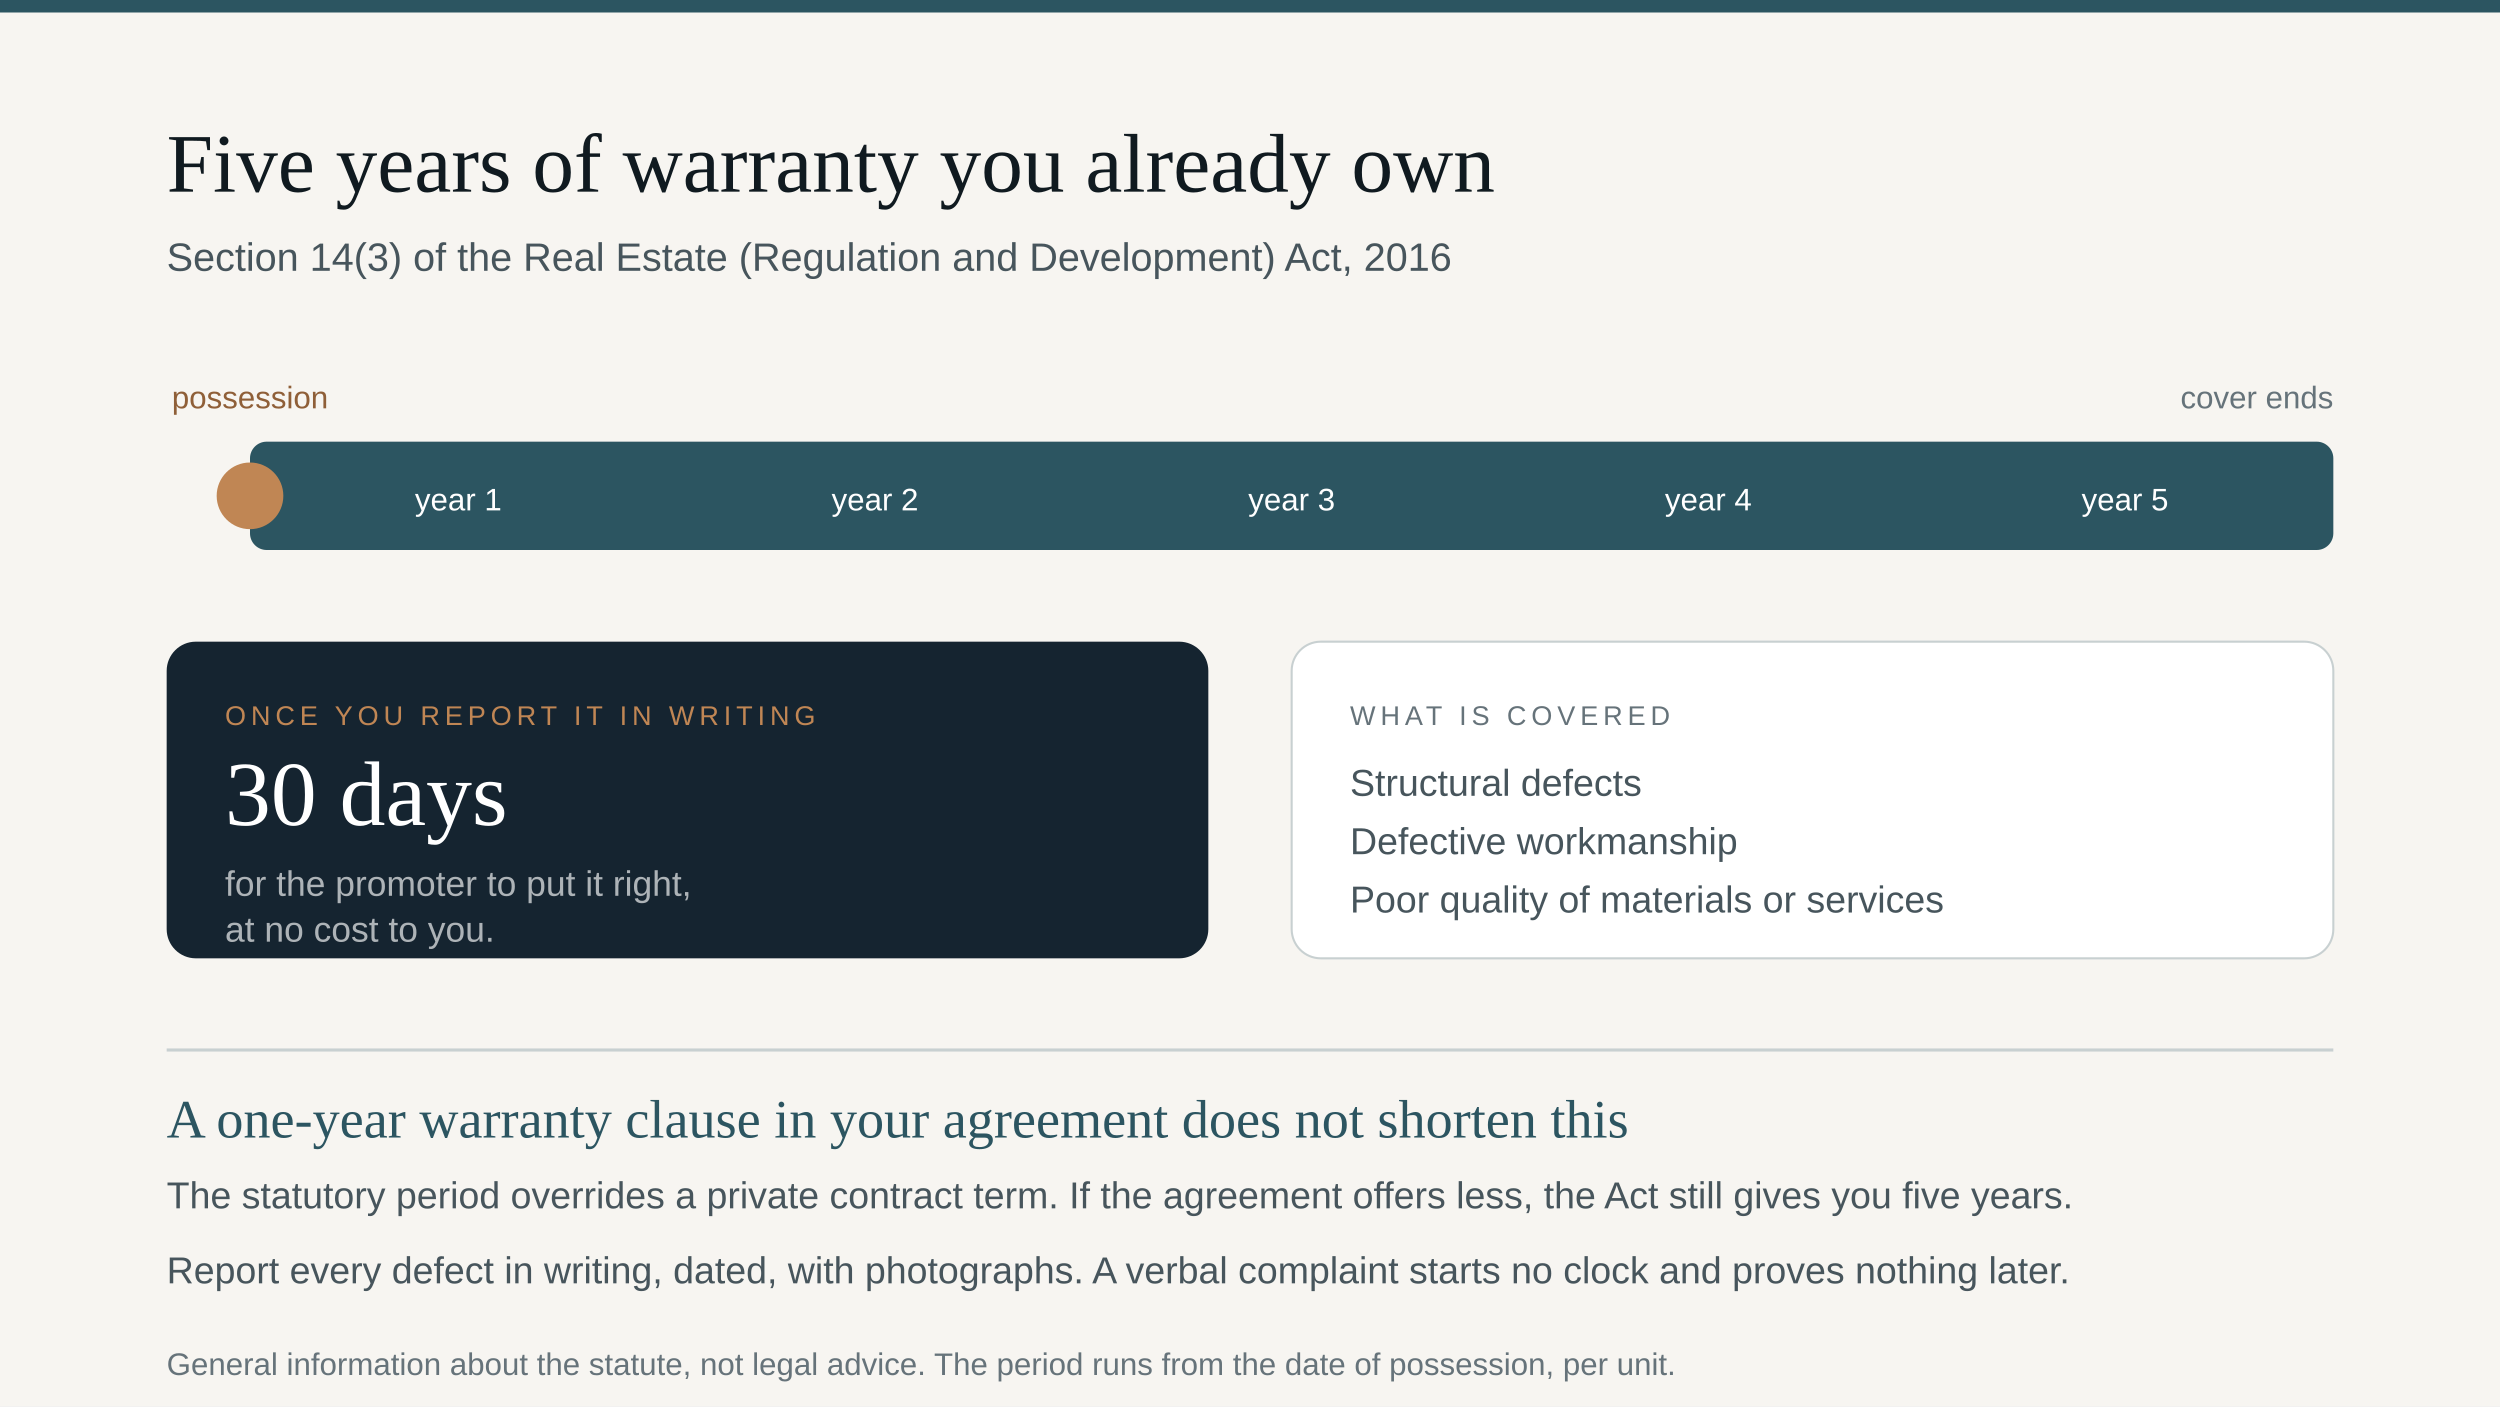
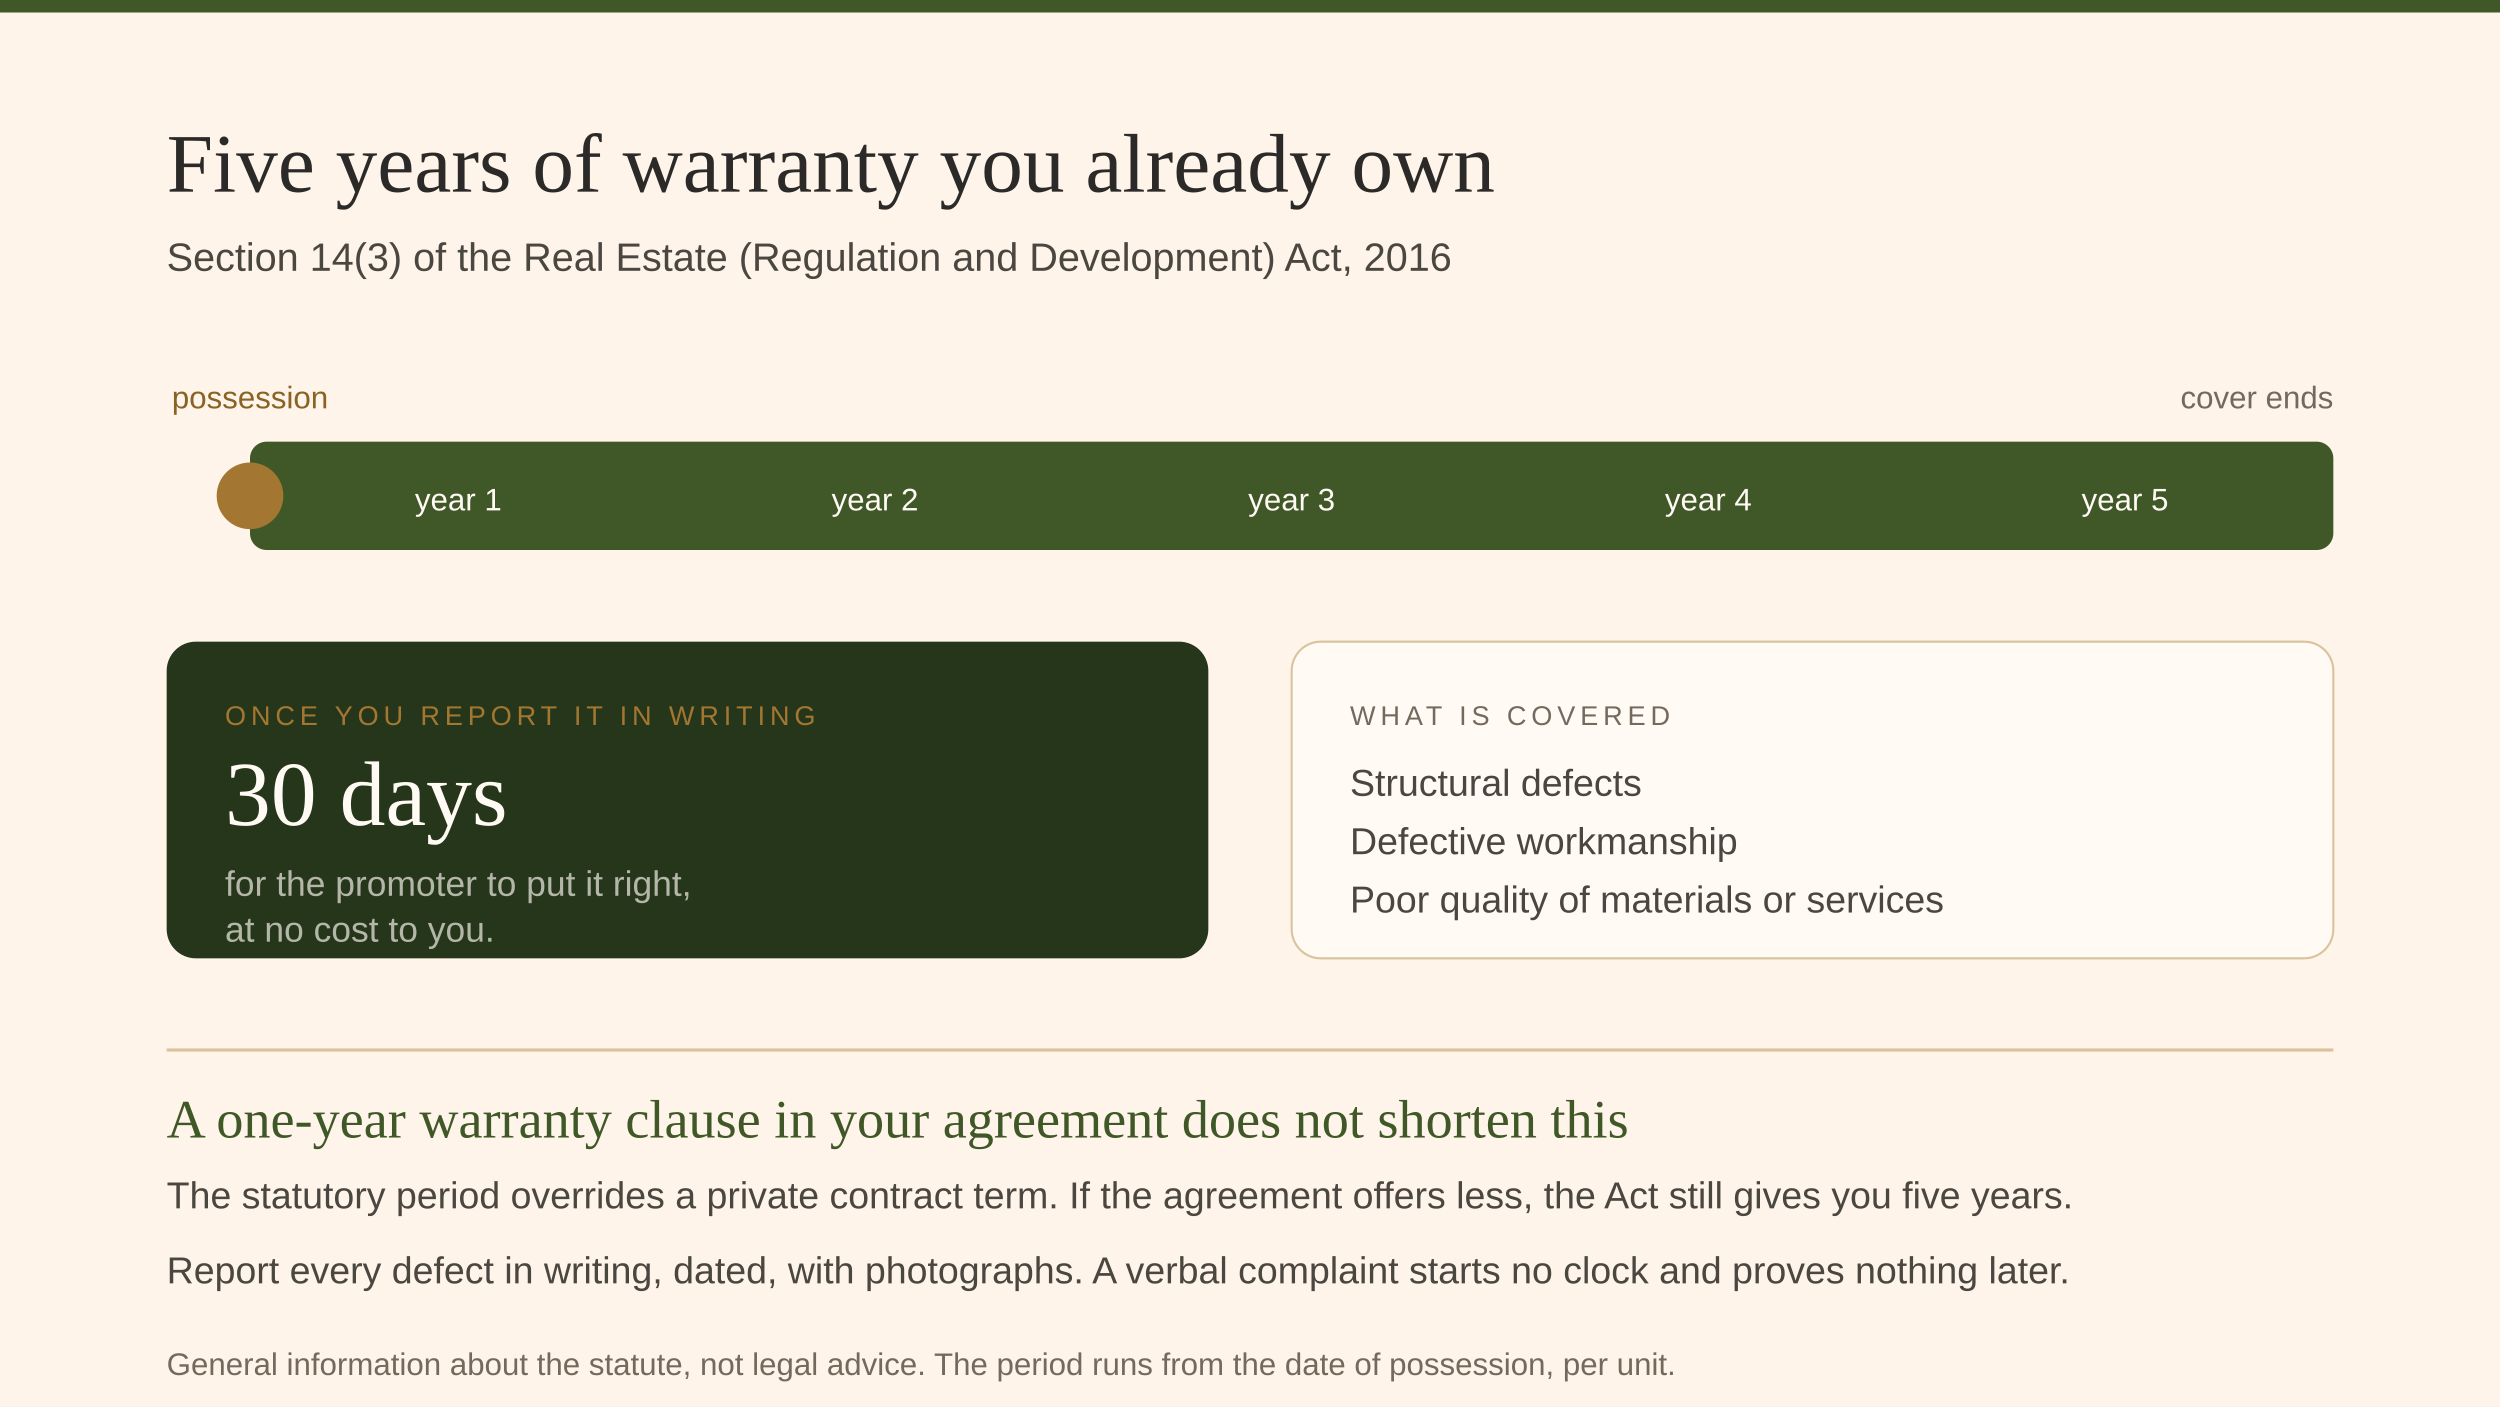
<svg xmlns="http://www.w3.org/2000/svg" viewBox="0 0 1200 675" width="1200" height="675" role="img" aria-label="Timeline of the five-year structural defect liability period under RERA section 14(3)">
-   <rect width="1200" height="675" fill="#f7f5f1" />
-   <rect x="0" y="0" width="1200" height="6" fill="#2c5561" />
-   <text x="80" y="92" font-family="Georgia, 'Times New Roman', serif" font-size="40" fill="#101a20">Five years of warranty you already own</text>
-   <text x="80" y="130" font-family="Helvetica Neue, Arial, sans-serif" font-size="19" fill="#47555c">Section 14(3) of the Real Estate (Regulation and Development) Act, 2016</text>
-   <rect x="120" y="212" width="1000" height="52" rx="8" fill="#2c5561" />
-   <circle cx="120" cy="238" r="16" fill="#c08654" />
-   <g font-family="Helvetica Neue, Arial, sans-serif" font-size="15" fill="#ffffff" text-anchor="middle">
+   <rect width="1200" height="675" fill="#fef4e9" />
+   <rect x="0" y="0" width="1200" height="6" fill="#405828" />
+   <text x="80" y="92" font-family="Georgia, 'Times New Roman', serif" font-size="40" fill="#2b2a29">Five years of warranty you already own</text>
+   <text x="80" y="130" font-family="Helvetica Neue, Arial, sans-serif" font-size="19" fill="#4a4640">Section 14(3) of the Real Estate (Regulation and Development) Act, 2016</text>
+   <rect x="120" y="212" width="1000" height="52" rx="8" fill="#405828" />
+   <circle cx="120" cy="238" r="16" fill="#a37731" />
+   <g font-family="Helvetica Neue, Arial, sans-serif" font-size="15" fill="#fffaf4" text-anchor="middle">
    <text x="220" y="245">year 1</text>
    <text x="420" y="245">year 2</text>
    <text x="620" y="245">year 3</text>
    <text x="820" y="245">year 4</text>
    <text x="1020" y="245">year 5</text>
  </g>
-   <text x="120" y="196" font-family="Helvetica Neue, Arial, sans-serif" font-size="15" fill="#8f5f38" text-anchor="middle">possession</text>
-   <text x="1120" y="196" font-family="Helvetica Neue, Arial, sans-serif" font-size="15" fill="#66737a" text-anchor="end">cover ends</text>
-   <rect x="80" y="308" width="500" height="152" rx="14" fill="#152430" />
-   <text x="108" y="348" font-family="Helvetica Neue, Arial, sans-serif" font-size="13" fill="#c08654" letter-spacing="0.18em">ONCE YOU REPORT IT IN WRITING</text>
-   <text x="108" y="396" font-family="Georgia, 'Times New Roman', serif" font-size="44" fill="#ffffff">30 days</text>
-   <text x="108" y="430" font-family="Helvetica Neue, Arial, sans-serif" font-size="17" fill="#ffffff" opacity="0.65">for the promoter to put it right,</text>
-   <text x="108" y="452" font-family="Helvetica Neue, Arial, sans-serif" font-size="17" fill="#ffffff" opacity="0.65">at no cost to you.</text>
-   <rect x="620" y="308" width="500" height="152" rx="14" fill="#ffffff" stroke="#c8d0d1" />
-   <text x="648" y="348" font-family="Helvetica Neue, Arial, sans-serif" font-size="13" fill="#66737a" letter-spacing="0.18em">WHAT IS COVERED</text>
-   <text x="648" y="382" font-family="Helvetica Neue, Arial, sans-serif" font-size="18" fill="#47555c">Structural defects</text>
-   <text x="648" y="410" font-family="Helvetica Neue, Arial, sans-serif" font-size="18" fill="#47555c">Defective workmanship</text>
-   <text x="648" y="438" font-family="Helvetica Neue, Arial, sans-serif" font-size="18" fill="#47555c">Poor quality of materials or services</text>
-   <line x1="80" y1="504" x2="1120" y2="504" stroke="#c8d0d1" stroke-width="1.5" />
-   <text x="80" y="546" font-family="Georgia, 'Times New Roman', serif" font-size="26" fill="#2c5561">A one-year warranty clause in your agreement does not shorten this</text>
-   <text x="80" y="580" font-family="Helvetica Neue, Arial, sans-serif" font-size="18" fill="#47555c">The statutory period overrides a private contract term. If the agreement offers less, the Act still gives you five years.</text>
-   <text x="80" y="616" font-family="Helvetica Neue, Arial, sans-serif" font-size="18" fill="#47555c">Report every defect in writing, dated, with photographs. A verbal complaint starts no clock and proves nothing later.</text>
-   <text x="80" y="660" font-family="Helvetica Neue, Arial, sans-serif" font-size="15" fill="#66737a">General information about the statute, not legal advice. The period runs from the date of possession, per unit.</text>
+   <text x="120" y="196" font-family="Helvetica Neue, Arial, sans-serif" font-size="15" fill="#8a6224" text-anchor="middle">possession</text>
+   <text x="1120" y="196" font-family="Helvetica Neue, Arial, sans-serif" font-size="15" fill="#73695d" text-anchor="end">cover ends</text>
+   <rect x="80" y="308" width="500" height="152" rx="14" fill="#26361a" />
+   <text x="108" y="348" font-family="Helvetica Neue, Arial, sans-serif" font-size="13" fill="#a37731" letter-spacing="0.18em">ONCE YOU REPORT IT IN WRITING</text>
+   <text x="108" y="396" font-family="Georgia, 'Times New Roman', serif" font-size="44" fill="#fffaf4">30 days</text>
+   <text x="108" y="430" font-family="Helvetica Neue, Arial, sans-serif" font-size="17" fill="#fffaf4" opacity="0.65">for the promoter to put it right,</text>
+   <text x="108" y="452" font-family="Helvetica Neue, Arial, sans-serif" font-size="17" fill="#fffaf4" opacity="0.65">at no cost to you.</text>
+   <rect x="620" y="308" width="500" height="152" rx="14" fill="#fffaf4" stroke="#d9c29c" />
+   <text x="648" y="348" font-family="Helvetica Neue, Arial, sans-serif" font-size="13" fill="#73695d" letter-spacing="0.18em">WHAT IS COVERED</text>
+   <text x="648" y="382" font-family="Helvetica Neue, Arial, sans-serif" font-size="18" fill="#4a4640">Structural defects</text>
+   <text x="648" y="410" font-family="Helvetica Neue, Arial, sans-serif" font-size="18" fill="#4a4640">Defective workmanship</text>
+   <text x="648" y="438" font-family="Helvetica Neue, Arial, sans-serif" font-size="18" fill="#4a4640">Poor quality of materials or services</text>
+   <line x1="80" y1="504" x2="1120" y2="504" stroke="#d9c29c" stroke-width="1.5" />
+   <text x="80" y="546" font-family="Georgia, 'Times New Roman', serif" font-size="26" fill="#405828">A one-year warranty clause in your agreement does not shorten this</text>
+   <text x="80" y="580" font-family="Helvetica Neue, Arial, sans-serif" font-size="18" fill="#4a4640">The statutory period overrides a private contract term. If the agreement offers less, the Act still gives you five years.</text>
+   <text x="80" y="616" font-family="Helvetica Neue, Arial, sans-serif" font-size="18" fill="#4a4640">Report every defect in writing, dated, with photographs. A verbal complaint starts no clock and proves nothing later.</text>
+   <text x="80" y="660" font-family="Helvetica Neue, Arial, sans-serif" font-size="15" fill="#73695d">General information about the statute, not legal advice. The period runs from the date of possession, per unit.</text>
</svg>
